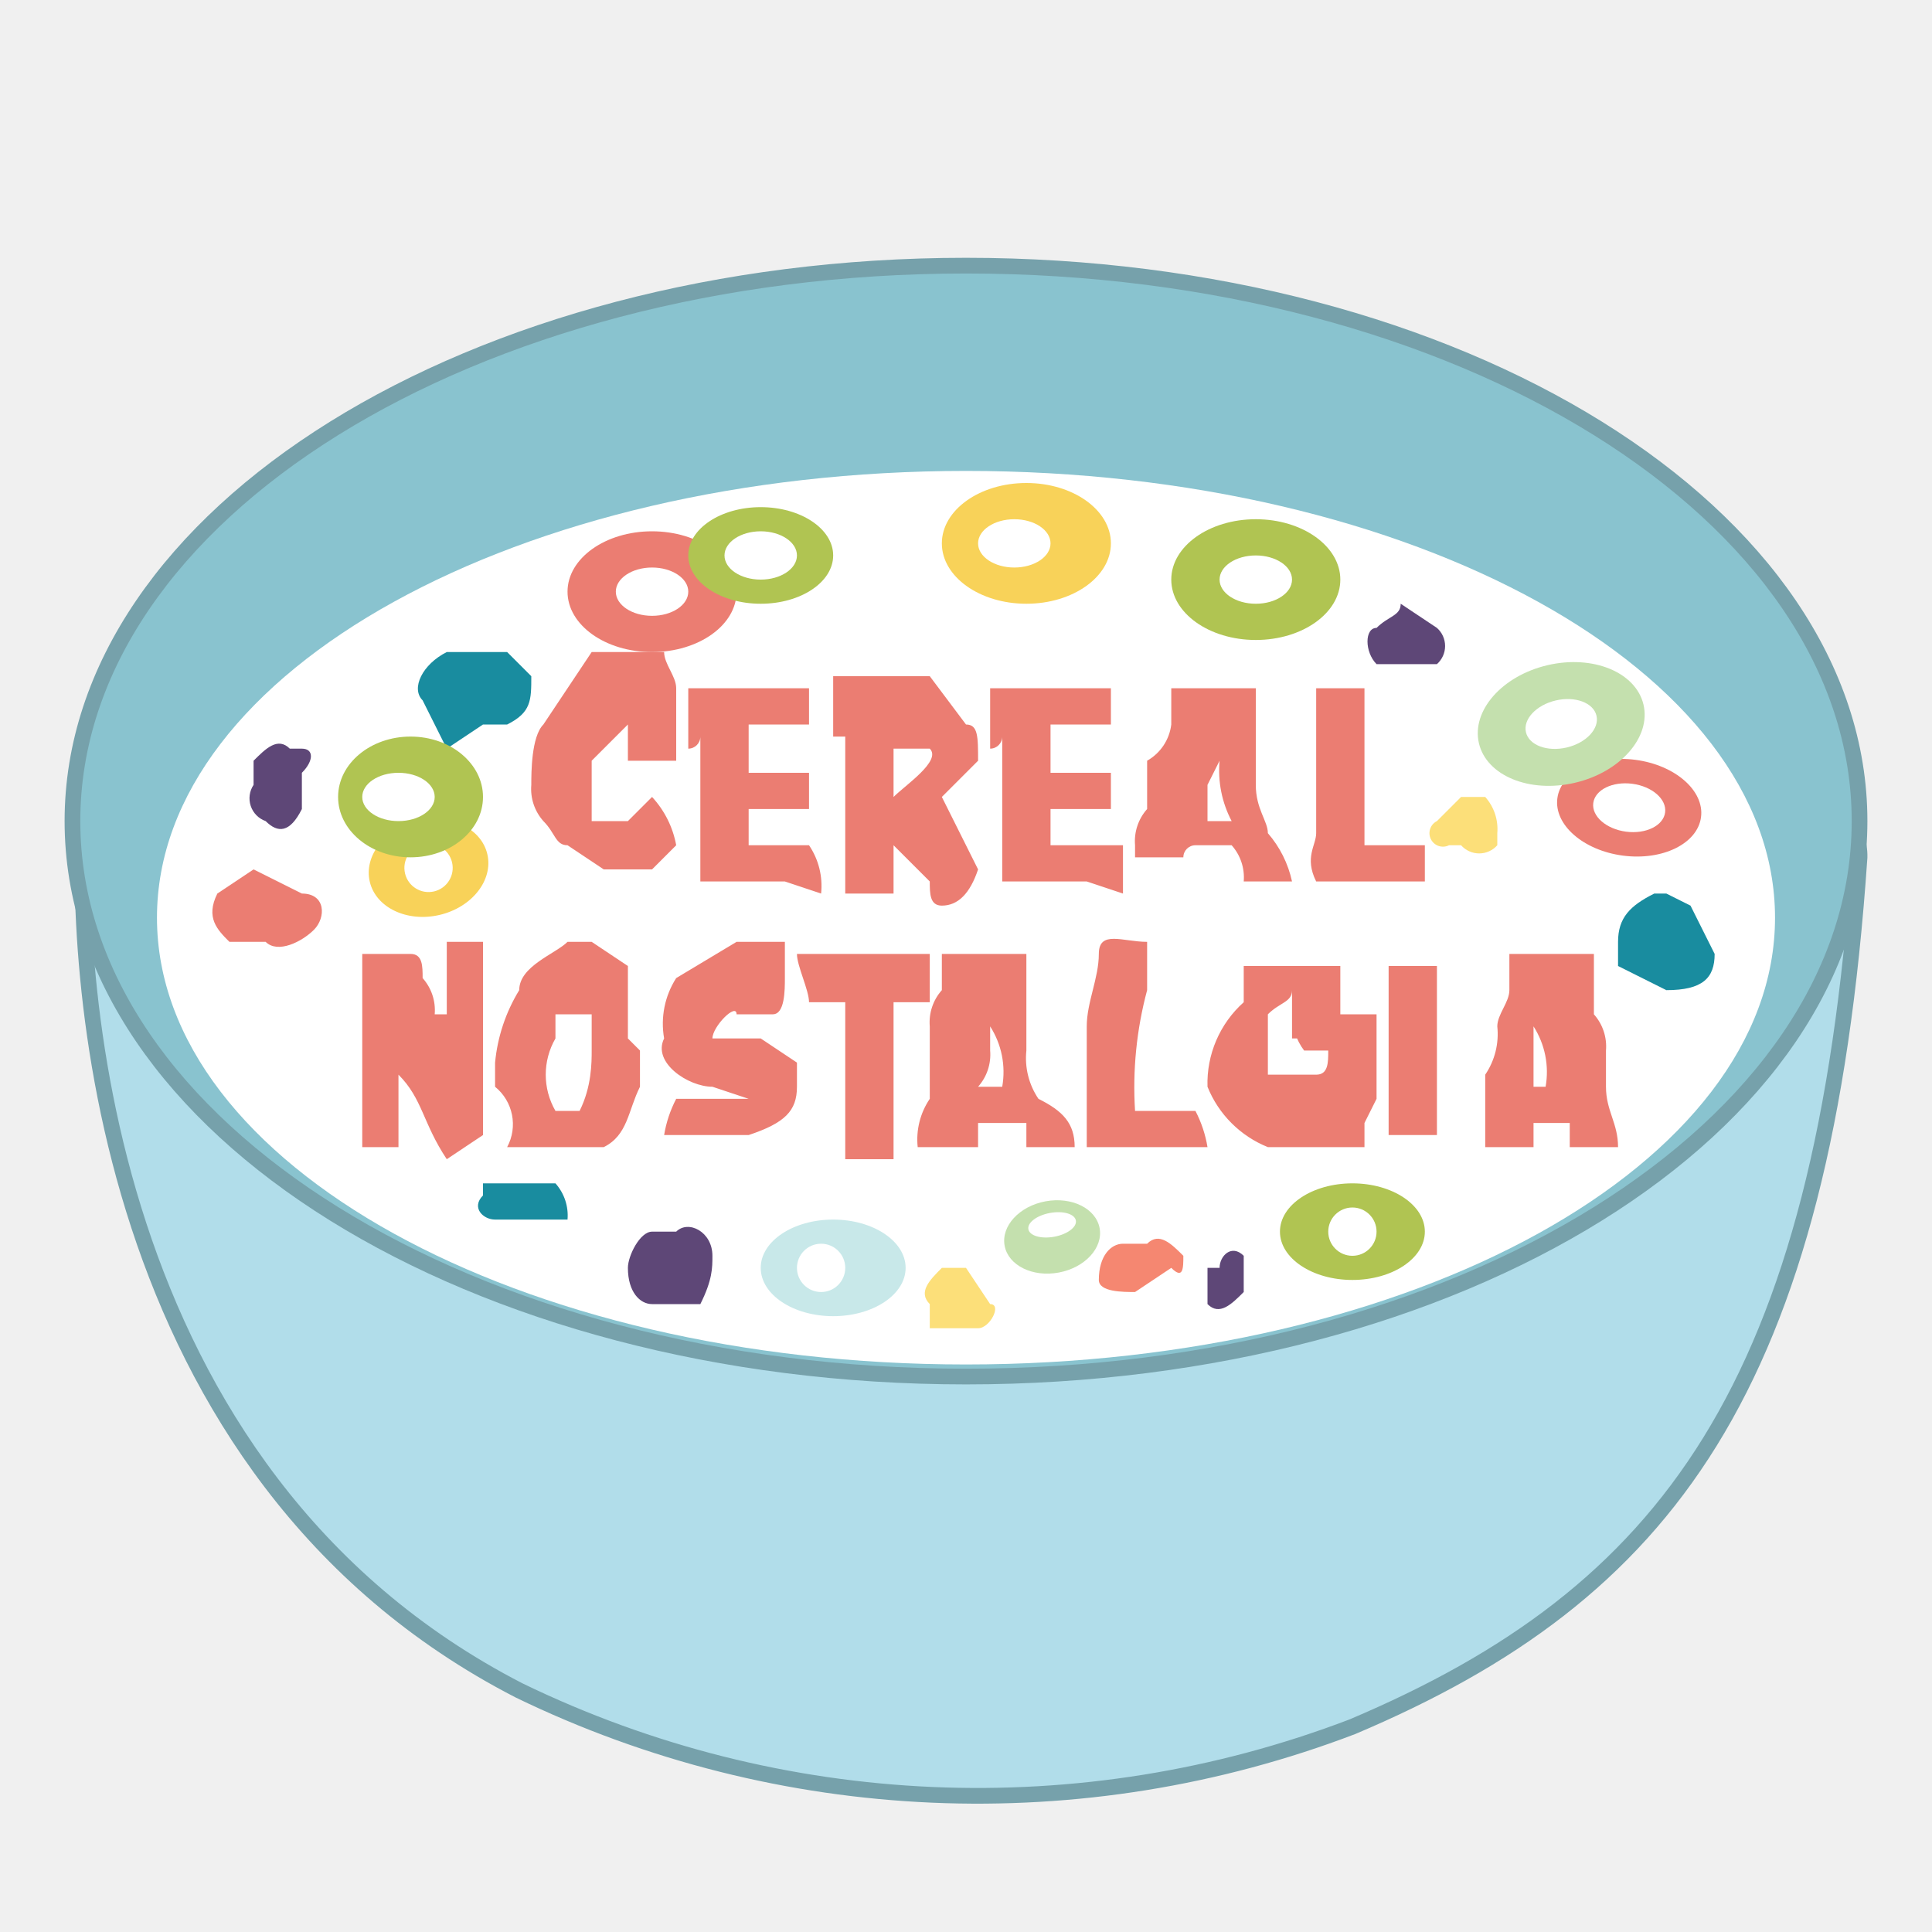
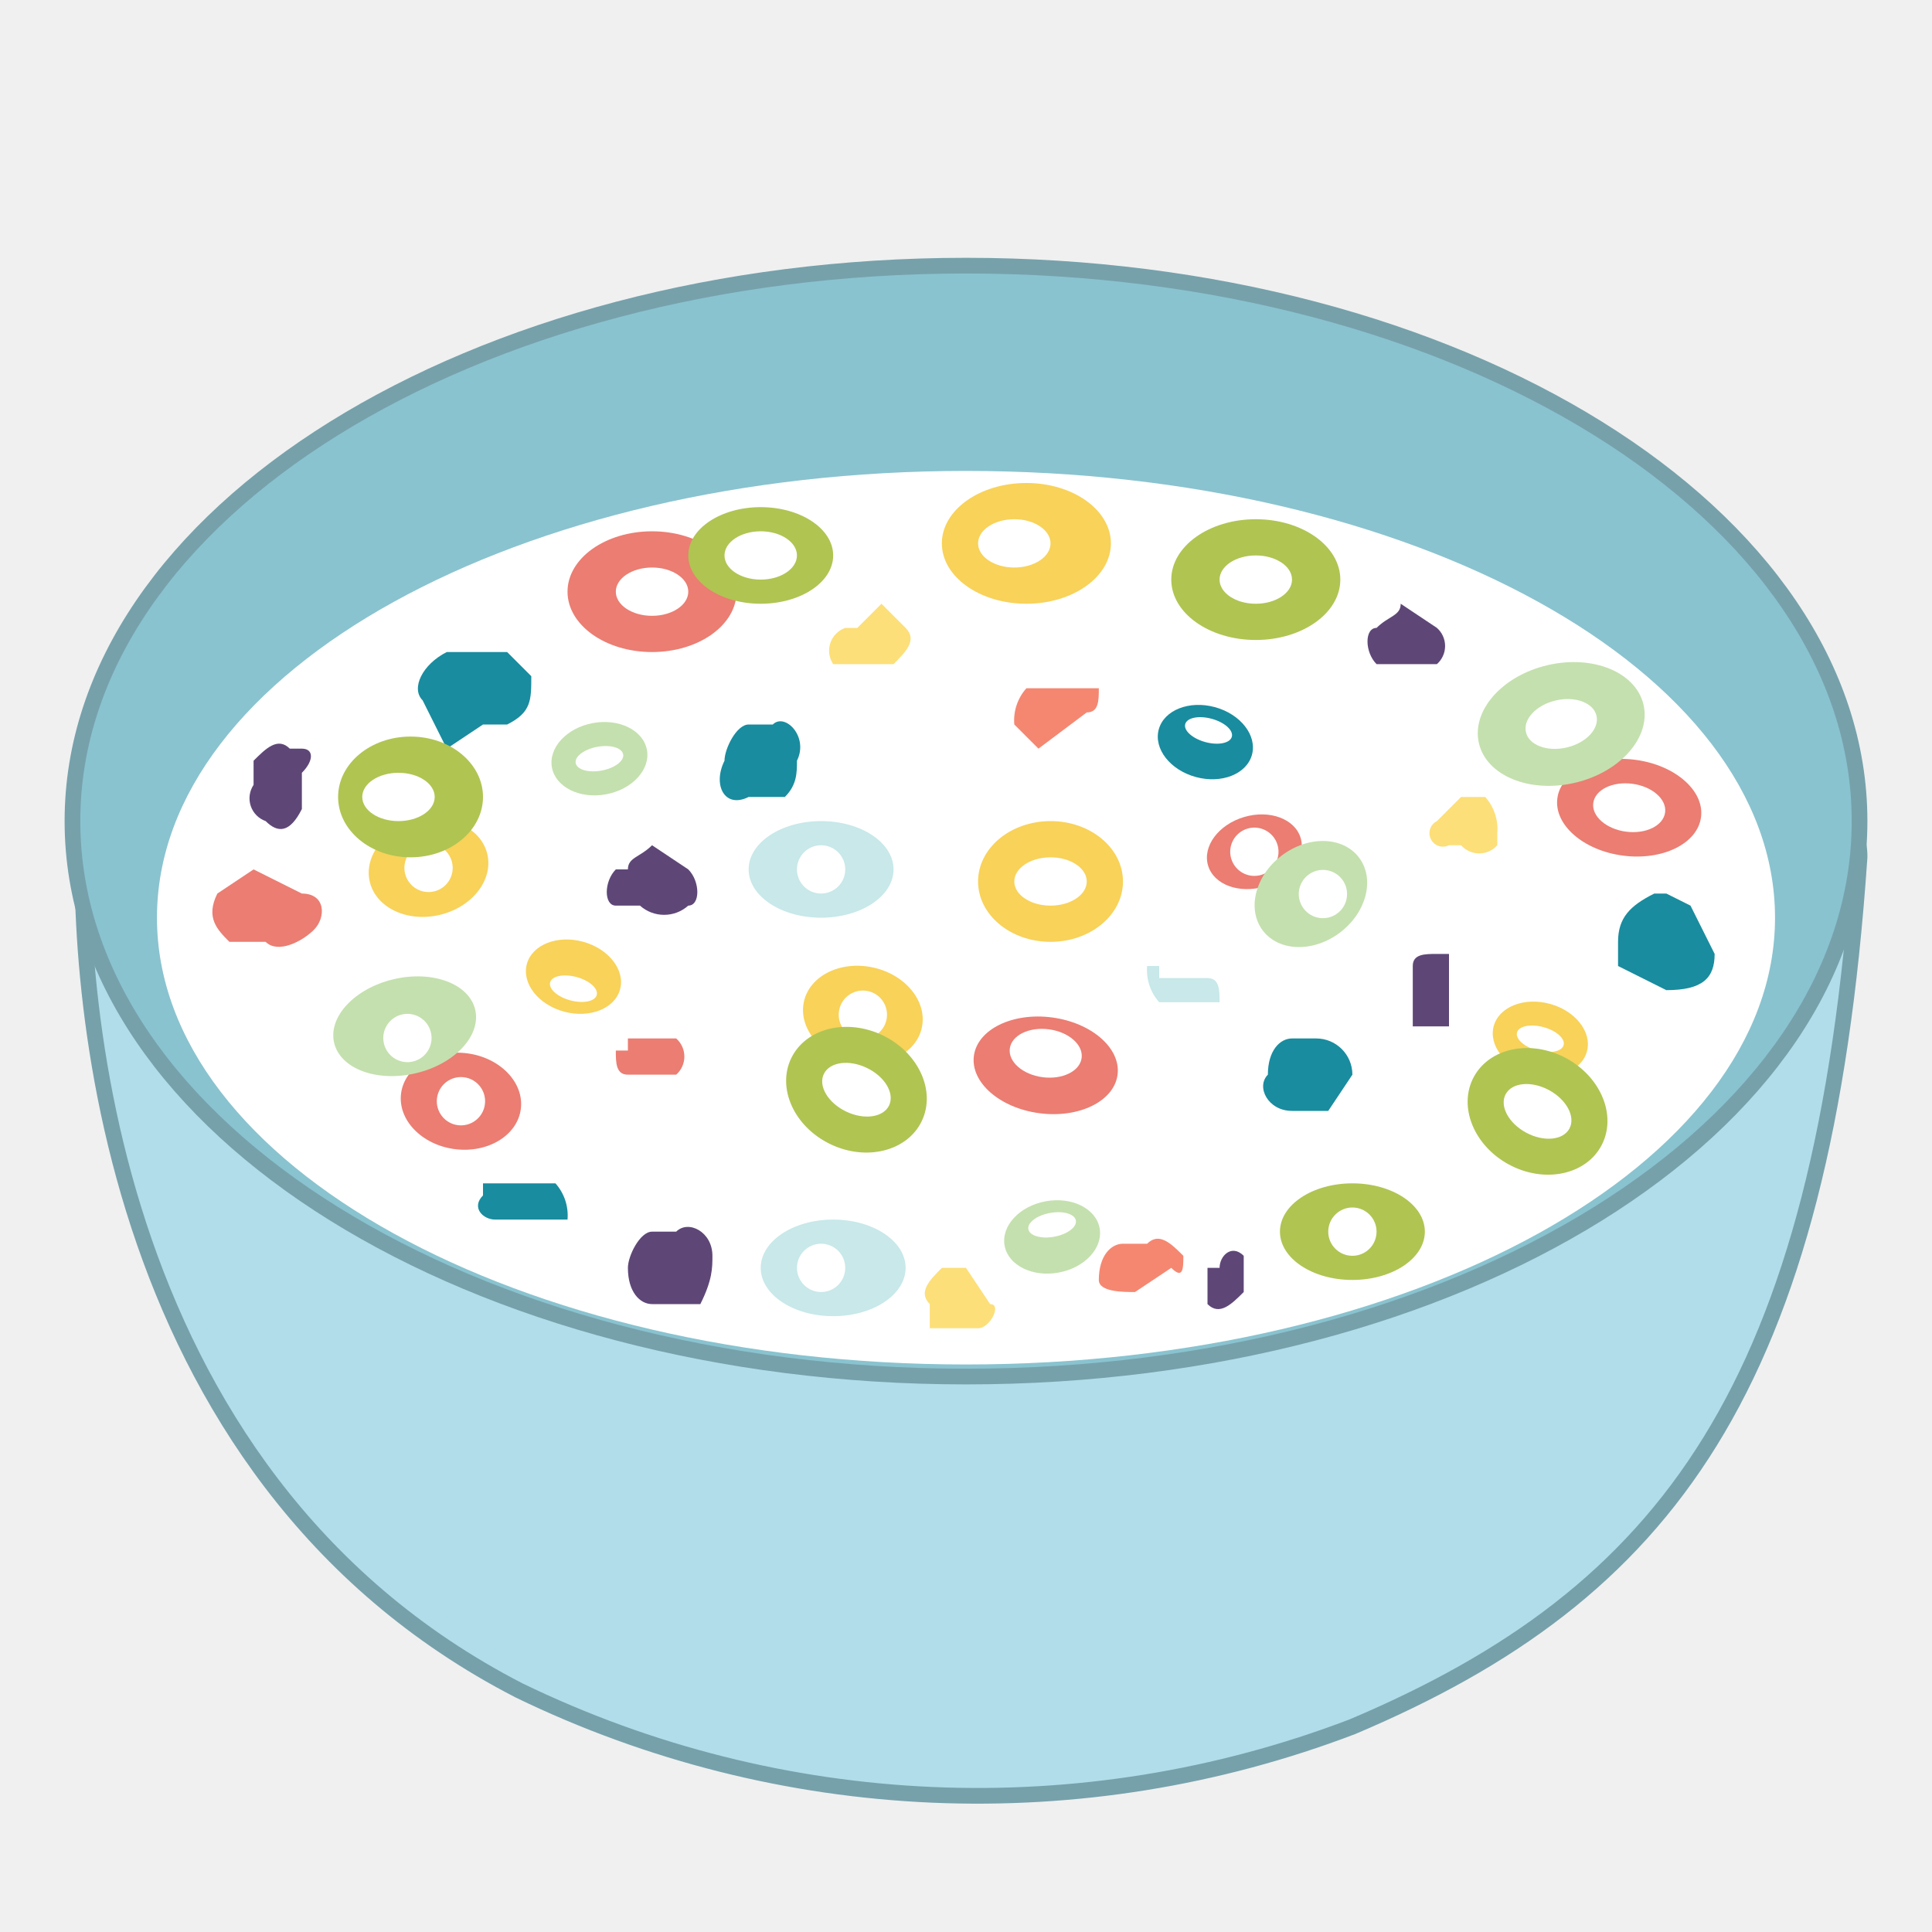
<svg xmlns="http://www.w3.org/2000/svg" width="16" height="16" viewBox="0 0 16 16">
  <path fill="#b1ddea" stroke="#76a1ab" stroke-miterlimit="10" stroke-width=".13" d="M15 6.6a.5.5 0 0 1 .4.5c-.3 4.4-1.6 6.1-4.2 7.2a8.7 8.7 0 0 1-6.9-.3C.8 12.2.6 8 .7 6.6a.5.5 0 0 1 .5-.4z" />
  <ellipse cx="8" cy="6.8" fill="#89c3cf" stroke="#76a1ab" stroke-miterlimit="10" stroke-width=".13" rx="7.4" ry="4.6" />
  <ellipse cx="8" cy="7.6" fill="#fff" rx="6.7" ry="3.7" />
-   <ellipse cx="6.4" cy="6.4" fill="#fff" rx=".3" ry=".2" />
  <ellipse cx="5.4" cy="4.9" fill="#eb7d72" rx=".7" ry=".5" />
  <ellipse cx="5.4" cy="4.9" fill="#fff" rx=".3" ry=".2" />
  <ellipse cx="6.3" cy="4.6" fill="#b0c452" rx=".6" ry=".4" />
  <ellipse cx="6.3" cy="4.6" fill="#fff" rx=".3" ry=".2" />
  <ellipse cx="8.5" cy="4.5" fill="#f8d259" rx=".7" ry=".5" />
  <ellipse cx="8.4" cy="4.5" fill="#fff" rx=".3" ry=".2" />
-   <ellipse cx="9.1" cy="7.9" fill="#fff" rx=".3" ry=".2" />
+   <ellipse cx="8.7" cy="7.3" fill="#f8d259" rx=".6" ry=".5" />
+   <ellipse cx="8.7" cy="7.3" fill="#fff" rx=".3" ry=".2" />
  <ellipse cx="3.1" cy="8.6" fill="#fff" rx=".3" ry=".2" />
  <ellipse cx="10.7" cy="9.4" fill="#fff" rx=".3" ry=".2" />
-   <ellipse cx="11.6" cy="8.5" fill="#fff" rx=".3" ry=".2" />
  <ellipse cx="12.2" cy="5.5" fill="#fff" rx=".3" ry=".2" />
  <ellipse cx="10.4" cy="4.8" fill="#b0c452" rx=".7" ry=".5" />
  <ellipse cx="10.4" cy="4.8" fill="#fff" rx=".3" ry=".2" />
-   <path fill="#eb7d72" d="M1.8 7.4c-.1.2 0 .3.1.4h.3c.1.1.3 0 .4-.1.1-.1.1-.3-.1-.3l-.4-.2z" />
+   <path fill="#eb7d72" d="M1.8 7.4c-.1.2 0 .3.1.4h.3c.1.1.3 0 .4-.1.1-.1.1-.3-.1-.3l-.4-.2zm3.4 1.3h-.1c0 .1 0 .2.1.2h.4a.2.2 0 0 0 0-.3h-.4z" />
+   <path fill="#c8e8e9" d="M9.6 8h-.1a.4.4 0 0 0 .1.3h.5c0-.1 0-.2-.1-.2h-.4z" />
  <path fill="#5e4777" d="M2.5 6.2h-.1c-.1-.1-.2 0-.3.1v.2a.2.2 0 0 0 .1.3c.1.1.2.1.3-.1v-.3c.1-.1.1-.2 0-.2z" />
  <path fill="#198c9f" d="M4 6h.2c.2-.1.2-.2.2-.4l-.2-.2h-.5c-.2.1-.3.3-.2.4l.2.4z" />
-   <path fill="#eb7d72" d="M5.2 6.2V6l-.3.3v.5h.3l.2-.2a.8.8 0 0 1 .2.4l-.2.2H5L4.7 7c-.1 0-.1-.1-.2-.2a.4.4 0 0 1-.1-.3c0-.1 0-.4.1-.5l.4-.6h.6c0 .1.1.2.1.3v.6h-.4zm1.3 1.1h-.7V6.1a.1.1 0 0 1-.1.1v-.5h1V6h-.5v.4h.5v.3h-.5V7h.5a.6.6 0 0 1 .1.4zm1.6-.1q-.1.3-.3.3c-.1 0-.1-.1-.1-.2L7.4 7v.4H7V6.1h-.1v-.5h.8L8 6c.1 0 .1.1.1.3l-.3.3.2.4zm-.4-1h-.3v.4c.1-.1.4-.3.3-.4zM9 7.3h-.7V6.1a.1.1 0 0 1-.1.1v-.5h1V6h-.5v.4h.5v.3h-.5V7h.6v.4zm1.7 0h-.4a.4.4 0 0 0-.1-.3h-.3a.1.1 0 0 0-.1.1h-.4V7a.4.4 0 0 1 .1-.3v-.4a.4.4 0 0 0 .2-.3v-.3h.7v.8c0 .2.1.3.1.4a.9.9 0 0 1 .2.4zm-.7-.8v.3h.2a.9.9 0 0 1-.1-.5zm1.8.8h-.9c-.1-.2 0-.3 0-.4V5.7h.4V7h.5zM4 9.4l-.3.2c-.2-.3-.2-.5-.4-.7v.6H3V7.9h.4c.1 0 .1.1.1.2a.4.4 0 0 1 .1.3h.1v-.6H4v1.6zm1.3-.7V9c-.1.2-.1.4-.3.5h-.8a.4.4 0 0 0-.1-.5v-.2a1.4 1.4 0 0 1 .2-.6c0-.2.3-.3.4-.4h.2l.3.2v.6zm-.4 0v-.3h-.3v.2a.6.6 0 0 0 0 .6h.2c.1-.2.1-.4.1-.5zm.7.4h.6L5.9 9c-.2 0-.5-.2-.4-.4a.7.7 0 0 1 .1-.5l.5-.3h.4v.3c0 .1 0 .3-.1.3h-.3c0-.1-.2.1-.2.2h.4l.3.2V9c0 .2-.1.3-.4.4h-.7a1 1 0 0 1 .1-.3zm1.1-.8c0-.1-.1-.3-.1-.4h1.1v.4h-.3v1.3H7V8.3zm2.2 1.2h-.4v-.2h-.4v.2h-.5a.6.6 0 0 1 .1-.4v-.6a.4.4 0 0 1 .1-.3v-.3h.7v.8a.6.6 0 0 0 .1.4c.2.1.3.2.3.4zm-.7-.8a.4.4 0 0 1-.1.3h.2a.7.7 0 0 0-.1-.5zm1.8.8H9v-1c0-.2.1-.4.1-.6s.2-.1.4-.1v.4a3.1 3.1 0 0 0-.1 1h.5a1 1 0 0 1 .1.3zm1.3-.2v.2h-.8A.9.9 0 0 1 10 9a.9.9 0 0 1 .3-.7V8h.8v.6h-.4v-.4c0 .1-.1.1-.2.2v.5h.4c.1 0 .1-.1.1-.2h-.2a.5.5 0 0 1-.1-.3h.7v.7zm.2-1.3h.4v1.4h-.4V8zm1.9 1.5H13v-.2h-.3v.2h-.4v-.6a.6.6 0 0 0 .1-.4c0-.1.1-.2.1-.3v-.3h.7v.5a.4.4 0 0 1 .1.3V9c0 .2.1.3.1.5zm-.7-.8V9h.1a.7.7 0 0 0-.1-.5z" />
  <ellipse cx="3.6" cy="7.2" fill="#f8d259" rx=".5" ry=".4" transform="rotate(-13.2 3.521 7.414)" />
  <ellipse cx="3.6" cy="7.2" fill="#fff" rx=".2" ry=".2" transform="rotate(-13.2 3.521 7.414)" />
  <ellipse cx="3.4" cy="6.6" fill="#b0c452" rx=".6" ry=".5" />
  <ellipse cx="3.3" cy="6.6" fill="#fff" rx=".3" ry=".2" />
+   <ellipse cx="7.1" cy="8.4" fill="#f8d259" rx=".4" ry=".5" transform="rotate(-77.4 7.125 8.373)" />
+   <ellipse cx="7.1" cy="8.4" fill="#fff" rx=".2" ry=".2" transform="rotate(-77.4 7.125 8.373)" />
+   <ellipse cx="7.1" cy="9" fill="#b0c452" rx=".5" ry=".6" transform="rotate(-64.2 7.116 9.018)" />
+   <ellipse cx="7.1" cy="9" fill="#fff" rx=".2" ry=".3" transform="rotate(-64.2 7.116 9.018)" />
  <ellipse cx="13.4" cy="6.7" fill="#eb7d72" rx=".4" ry=".6" transform="rotate(-82.5 13.44 6.642)" />
  <ellipse cx="13.4" cy="6.7" fill="#fff" rx=".2" ry=".3" transform="rotate(-82.5 13.44 6.642)" />
+   <ellipse cx="8.7" cy="8.8" fill="#eb7d72" rx=".4" ry=".6" transform="rotate(-82.5 8.693 8.834)" />
+   <ellipse cx="8.7" cy="8.8" fill="#fff" rx=".2" ry=".3" transform="rotate(-82.5 8.636 8.784)" />
  <ellipse cx="12.9" cy="6" fill="#c4e0ae" rx=".7" ry=".5" transform="rotate(-13.2 12.896 5.871)" />
  <ellipse cx="12.9" cy="6" fill="#fff" rx=".3" ry=".2" transform="rotate(-13.2 12.896 5.871)" />
-   <path fill="#5e4777" d="M11.4 5.2c-.1 0-.1.2 0 .3h.5a.2.2 0 0 0 0-.3l-.3-.2c0 .1-.1.1-.2.2z" />
+   <ellipse cx="10.4" cy="7.1" fill="#eb7d72" rx=".4" ry=".3" transform="rotate(-16.5 10.235 7.118)" />
+   <ellipse cx="10.4" cy="7.1" fill="#fff" rx=".2" ry=".2" transform="rotate(-16.5 10.235 7.118)" />
+   <ellipse cx="10.9" cy="7.4" fill="#c4e0ae" rx=".5" ry=".4" transform="rotate(-37.2 10.884 7.467)" />
+   <ellipse cx="10.9" cy="7.4" fill="#fff" rx=".2" ry=".2" transform="rotate(-37.2 10.934 7.319)" />
+   <path fill="#5e4777" d="M11.4 5.2c-.1 0-.1.2 0 .3h.5a.2.2 0 0 0 0-.3l-.3-.2c0 .1-.1.1-.2.2zm-6.2 2h-.1c-.1.1-.1.3 0 .3h.2a.3.3 0 0 0 .4 0c.1 0 .1-.2 0-.3L5.4 7c-.1.1-.2.1-.2.2z" />
  <path fill="#fcdf79" d="M12 7h.1a.2.2 0 0 0 .3 0v-.1a.4.4 0 0 0-.1-.3h-.2l-.2.2a.1.1 0 0 0 .1.2z" />
-   <path fill="#198c9f" d="M13.8 7.4h-.1c-.2.1-.3.2-.3.4V8l.4.2c.3 0 .4-.1.4-.3l-.2-.4z" />
+   <path fill="#198c9f" d="M13.8 7.4h-.1c-.2.1-.3.2-.3.4V8l.4.2c.3 0 .4-.1.4-.3l-.2-.4zm-2.6 1.5a.3.3 0 0 0-.3-.3h-.2c-.1 0-.2.1-.2.3-.1.1 0 .3.2.3h.3zM6.6 6.3c.1-.2-.1-.4-.2-.3h-.2c-.1 0-.2.2-.2.3-.1.2 0 .4.2.3h.3c.1-.1.1-.2.1-.3z" />
  <ellipse cx="6.9" cy="10.5" fill="#c8e8e9" rx=".6" ry=".4" />
  <ellipse cx="6.8" cy="10.5" fill="#fff" rx=".2" ry=".2" />
+   <ellipse cx="6.8" cy="7.2" fill="#c8e8e9" rx=".6" ry=".4" />
+   <ellipse cx="6.8" cy="7.2" fill="#fff" rx=".2" ry=".2" />
  <ellipse cx="11.2" cy="10.2" fill="#b0c452" rx=".6" ry=".4" />
  <ellipse cx="11.2" cy="10.2" fill="#fff" rx=".2" ry=".2" />
  <ellipse cx="8.7" cy="10.2" fill="#c4e0ae" rx=".4" ry=".3" transform="rotate(-10.5 8.945 10.15)" />
  <ellipse cx="8.7" cy="10.2" fill="#fff" rx=".2" ry=".1" transform="rotate(-10.5 8.4 10.1)" />
-   <path fill="#f58771" d="M9.8 10.4c-.1-.1-.2-.2-.3-.1h-.2c-.1 0-.2.1-.2.3 0 .1.2.1.3.1l.3-.2c.1.1.1 0 .1-.1z" />
+   <ellipse cx="5" cy="6.3" fill="#c4e0ae" rx=".4" ry=".3" transform="rotate(-10.5 4.891 6.486)" />
+   <ellipse cx="5" cy="6.3" fill="#fff" rx=".2" ry=".1" transform="rotate(-10.5 4.891 6.486)" />
+   <path fill="#f58771" d="M9.8 10.4c-.1-.1-.2-.2-.3-.1h-.2c-.1 0-.2.1-.2.3 0 .1.2.1.3.1l.3-.2c.1.1.1 0 .1-.1zm-.7-4.7h-.6a.4.4 0 0 0-.1.3l.2.2.4-.3c.1 0 .1-.1.1-.2z" />
  <path fill="#198c9f" d="M4 9.9c-.1.1 0 .2.1.2h.6a.4.4 0 0 0-.1-.3H4z" />
-   <path fill="#5e4777" d="M10.4 10.4h-.1c-.1-.1-.2 0-.2.1H10v.3c.1.1.2 0 .3-.1v-.3zm-4.5 0c0-.2-.2-.3-.3-.2h-.2c-.1 0-.2.2-.2.3 0 .2.1.3.2.3h.4c.1-.2.1-.3.1-.4z" />
-   <path fill="#fcdf79" d="M7.9 10.5h-.1c-.1.1-.2.2-.1.3v.2h.4c.1 0 .2-.2.1-.2l-.2-.3z" />
+   <path fill="#5e4777" d="M10.4 10.4h-.1c-.1-.1-.2 0-.2.1H10v.3c.1.1.2 0 .3-.1v-.3zM12 7.9h-.1c-.1 0-.2 0-.2.1v.5h.3V8zm-6.1 2.5c0-.2-.2-.3-.3-.2h-.2c-.1 0-.2.2-.2.3 0 .2.1.3.2.3h.4c.1-.2.1-.3.1-.4z" />
+   <path fill="#fcdf79" d="M7.9 10.5h-.1c-.1.1-.2.2-.1.3v.2h.4c.1 0 .2-.2.1-.2l-.2-.3zm-.8-5.3H7a.2.2 0 0 0-.1.3h.5c.1-.1.2-.2.1-.3L7.3 5z" />
+   <ellipse cx="12.8" cy="8.6" fill="#f8d259" rx=".3" ry=".4" transform="rotate(-74.8 12.78 8.63)" />
+   <ellipse cx="12.8" cy="8.6" fill="#fff" rx=".1" ry=".2" transform="rotate(-74.8 12.78 8.63)" />
+   <ellipse cx="4.7" cy="8.1" fill="#f8d259" rx=".3" ry=".4" transform="rotate(-74.8 4.717 8.062)" />
+   <ellipse cx="4.7" cy="8.1" fill="#fff" rx=".1" ry=".2" transform="rotate(-74.8 4.782 8.112)" />
+   <ellipse cx="9.9" cy="6.1" fill="#198c9f" rx=".3" ry=".4" transform="rotate(-74.8 9.971 6.069)" />
+   <ellipse cx="10" cy="6.1" fill="#fff" rx=".1" ry=".2" transform="rotate(-74.8 9.971 6.069)" />
+   <ellipse cx="12.7" cy="9.2" fill="#b0c452" rx=".5" ry=".6" transform="rotate(-61.6 12.72 9.174)" />
+   <ellipse cx="12.7" cy="9.2" fill="#fff" rx=".2" ry=".3" transform="rotate(-61.6 12.72 9.174)" />
+   <ellipse cx="3.8" cy="9.1" fill="#eb7d72" rx=".4" ry=".5" transform="rotate(-82.5 3.82 9.1)" />
+   <ellipse cx="3.8" cy="9.1" fill="#fff" rx=".2" ry=".2" transform="rotate(-82.5 3.82 9.1)" />
+   <ellipse cx="3.4" cy="8.5" fill="#c4e0ae" rx=".6" ry=".4" transform="rotate(-13.2 3.371 8.71)" />
+   <ellipse cx="3.4" cy="8.6" fill="#fff" rx=".2" ry=".2" transform="rotate(-13.2 3.371 8.71)" />
</svg>
